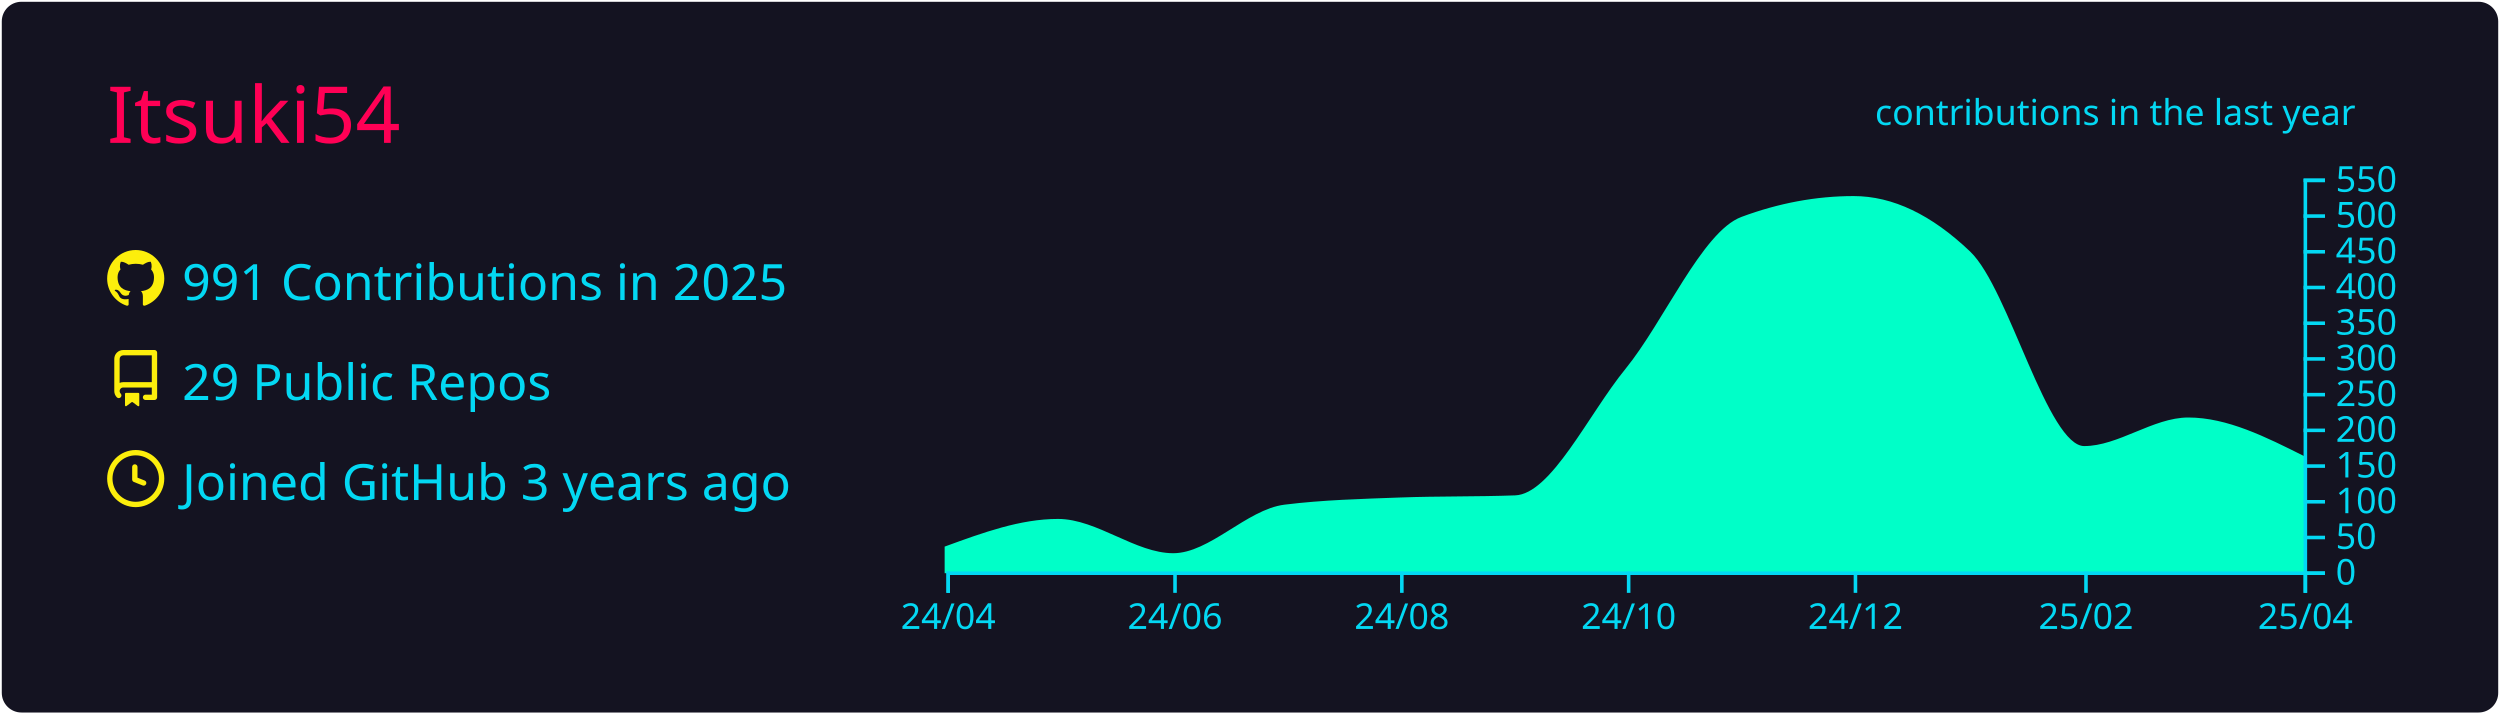
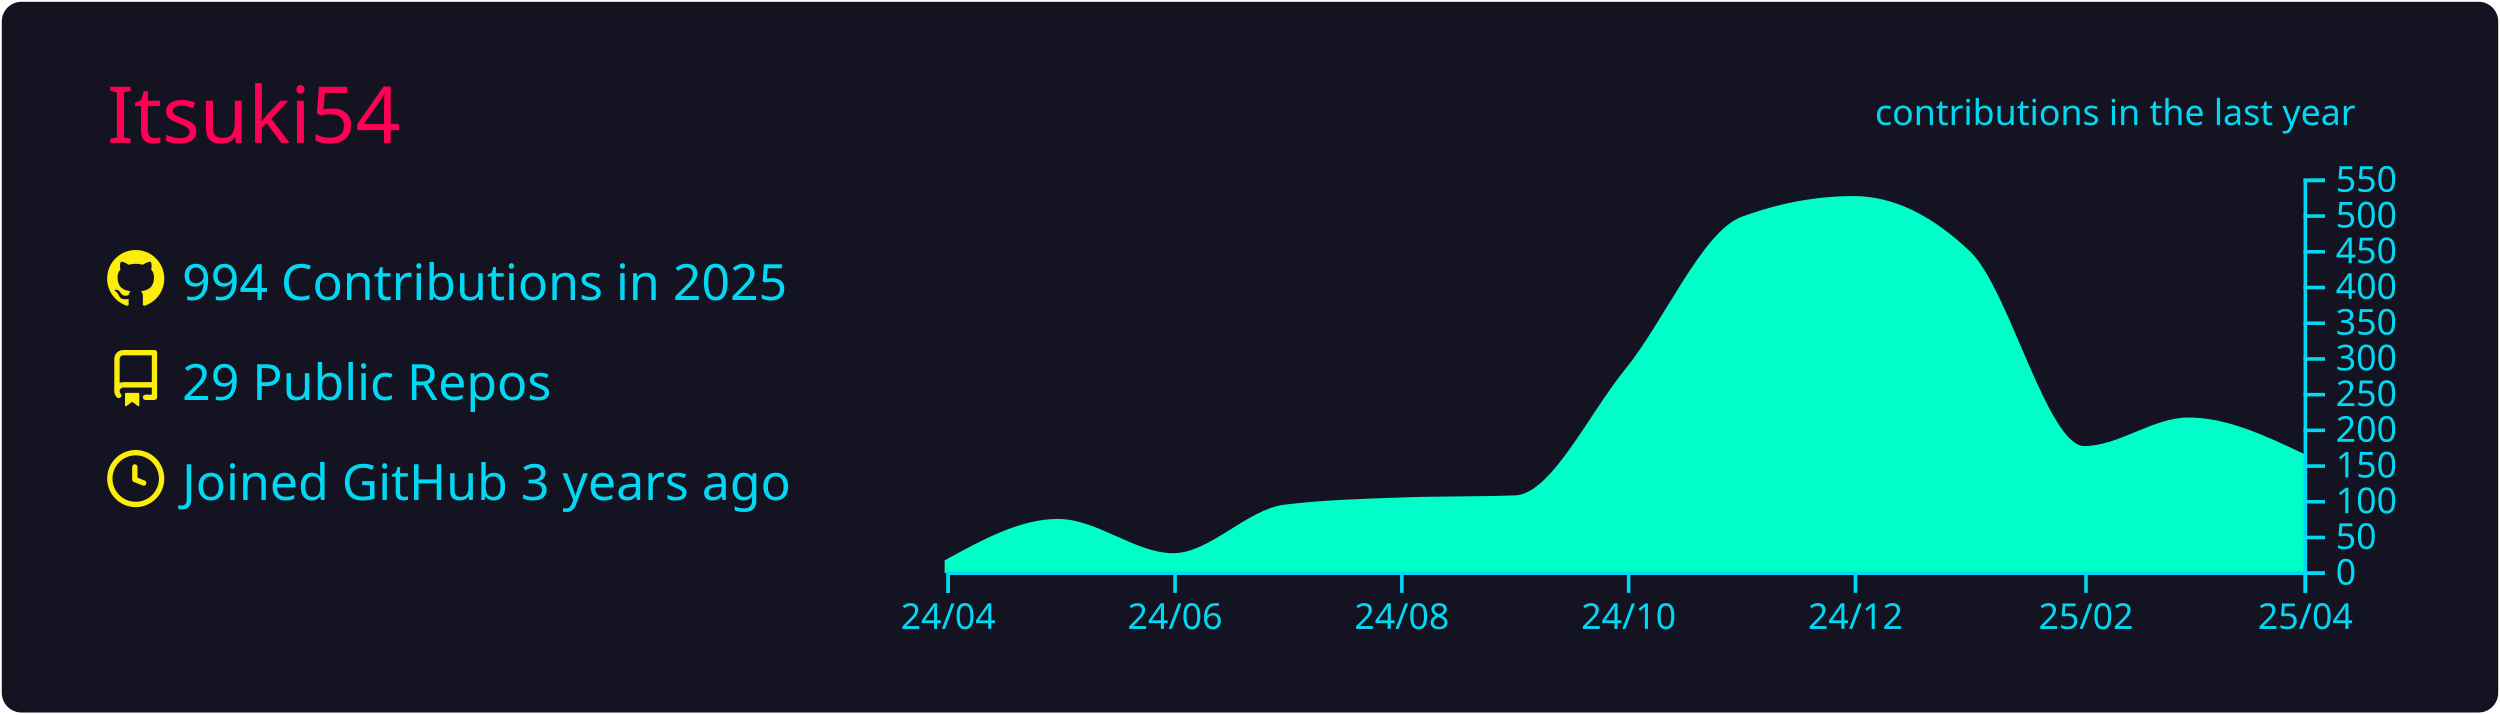
<svg xmlns="http://www.w3.org/2000/svg" width="700" height="200" viewBox="0 0 700 200">
  <style>* {
          font-family: 'Segoe UI', Ubuntu, "Helvetica Neue", Sans-Serif
        }</style>
  <rect x="1" y="1" rx="5" ry="5" height="99%" width="99.714%" stroke="#141321" stroke-width="1" fill="#141321" stroke-opacity="1" />
  <text x="30" y="40" style="font-size: 22px; fill: #ff0055;">Itsuki54</text>
  <g transform="translate(0,40)">
    <g transform="translate(30,30)">
      <g transform="translate(0,0)" width="14" height="14" fill="#fcee0c">
        <path fill-rule="evenodd" d="M8 0C3.58 0 0 3.58 0 8c0 3.54 2.29 6.53 5.47 7.59.4.07.55-.17.55-.38 0-.19-.01-.82-.01-1.49-2.01.37-2.53-.49-2.69-.94-.09-.23-.48-.94-.82-1.13-.28-.15-.68-.52-.01-.53.63-.01 1.08.58 1.23.82.72 1.21 1.87.87 2.33.66.07-.52.28-.87.51-1.07-1.78-.2-3.64-.89-3.64-3.95 0-.87.31-1.59.82-2.15-.08-.2-.36-1.02.08-2.12 0 0 .67-.21 2.2.82.64-.18 1.32-.27 2-.27.68 0 1.36.09 2 .27 1.53-1.04 2.2-.82 2.2-.82.44 1.1.16 1.92.08 2.12.51.56.82 1.27.82 2.15 0 3.07-1.87 3.75-3.65 3.95.29.25.54.73.54 1.48 0 1.07-.01 1.93-.01 2.2 0 .21.15.46.55.38A8.013 8.013 0 0016 8c0-4.42-3.58-8-8-8z" />
      </g>
      <g transform="translate(0,28)" width="14" height="14" fill="#fcee0c">
        <path fill-rule="evenodd" d="M2 2.5A2.5 2.5 0 014.5 0h8.75a.75.75 0 01.75.75v12.5a.75.75 0 01-.75.75h-2.5a.75.75 0 110-1.5h1.75v-2h-8a1 1 0 00-.714 1.7.75.75 0 01-1.072 1.05A2.495 2.495 0 012 11.5v-9zm10.5-1V9h-8c-.356 0-.694.074-1 .208V2.5a1 1 0 011-1h8zM5 12.25v3.25a.25.25 0 00.4.2l1.45-1.087a.25.25 0 01.3 0L8.6 15.7a.25.25 0 00.4-.2v-3.25a.25.25 0 00-.25-.25h-3.5a.25.25 0 00-.25.25z" />
      </g>
      <g transform="translate(0,56)" width="14" height="14" fill="#fcee0c">
        <path fill-rule="evenodd" d="M1.5 8a6.5 6.5 0 1113 0 6.5 6.5 0 01-13 0zM8 0a8 8 0 100 16A8 8 0 008 0zm.5 4.75a.75.75 0 00-1.5 0v3.5a.75.75 0 00.471.696l2.5 1a.75.75 0 00.557-1.392L8.5 7.742V4.75z" />
      </g>
-       <text x="21" y="14" style="fill: #03d8f3; font-size: 14px;">991 Contributions in 2025</text>
+       <text x="21" y="14" style="fill: #03d8f3; font-size: 14px;">994 Contributions in 2025</text>
      <text x="21" y="42" style="fill: #03d8f3; font-size: 14px;">29 Public Repos</text>
      <text x="21" y="70" style="fill: #03d8f3; font-size: 14px;">Joined GitHub 3 years ago</text>
    </g>
    <g color="#00ffc8" transform="translate(295,10)">
-       <path transform="translate(-30,0)" stroke="#00ffc8" fill="#00ffc8" opacity="1" d="M0,103.4C10.411,99.6,20.822,95.8,31.233,95.8C41.991,95.8,52.749,105.4,63.507,105.4C73.918,105.4,84.329,93.09,94.74,91.8C105.498,90.467,116.256,90.2,127.014,89.8C137.772,89.4,148.53,89.6,159.288,89.2C169.699,88.813,180.11,66.357,190.521,53.6C201.279,40.418,212.037,15.196,222.795,11.2C233.205,7.333,243.616,5.4,254.027,5.4C264.785,5.4,275.543,10.533,286.301,20.8C297.059,31.067,307.817,75.4,318.575,75.4C328.292,75.4,338.009,67.4,347.726,67.4C358.484,67.4,369.242,72.8,380,78.2L380,110C369.242,110,358.484,110,347.726,110C338.009,110,328.292,110,318.575,110C307.817,110,297.059,110,286.301,110C275.543,110,264.785,110,254.027,110C243.616,110,233.205,110,222.795,110C212.037,110,201.279,110,190.521,110C180.11,110,169.699,110,159.288,110C148.53,110,137.772,110,127.014,110C116.256,110,105.498,110,94.74,110C84.329,110,73.918,110,63.507,110C52.749,110,41.991,110,31.233,110C20.822,110,10.411,110,0,110Z" />
+       <path transform="translate(-30,0)" stroke="#00ffc8" fill="#00ffc8" opacity="1" d="M0,107.2C10.411,101.5,20.822,95.8,31.233,95.8C41.991,95.8,52.749,105.4,63.507,105.4C73.918,105.4,84.329,93.09,94.74,91.8C105.498,90.467,116.256,90.2,127.014,89.8C137.772,89.4,148.53,89.6,159.288,89.2C169.699,88.813,180.11,66.357,190.521,53.6C201.279,40.418,212.037,15.196,222.795,11.2C233.205,7.333,243.616,5.4,254.027,5.4C264.785,5.4,275.543,10.533,286.301,20.8C297.059,31.067,307.817,75.4,318.575,75.4C328.292,75.4,338.009,67.4,347.726,67.4C358.484,67.4,369.242,72.5,380,77.6L380,110C369.242,110,358.484,110,347.726,110C338.009,110,328.292,110,318.575,110C307.817,110,297.059,110,286.301,110C275.543,110,264.785,110,254.027,110C243.616,110,233.205,110,222.795,110C212.037,110,201.279,110,190.521,110C180.11,110,169.699,110,159.288,110C148.53,110,137.772,110,127.014,110C116.256,110,105.498,110,94.74,110C84.329,110,73.918,110,63.507,110C52.749,110,41.991,110,31.233,110C20.822,110,10.411,110,0,110Z" />
      <g color="#03d8f3" transform="translate(-30,110)" fill="none" font-size="10" font-family="sans-serif" text-anchor="middle">
        <path class="domain" stroke="currentColor" d="M0.5,6V0.5H380.5V6" />
        <g class="tick" opacity="1" transform="translate(0.5,0)">
          <line stroke="currentColor" y2="6" />
          <text fill="currentColor" y="9" dy="0.71em">24/04</text>
        </g>
        <g class="tick" opacity="1" transform="translate(64.00685,0)">
          <line stroke="currentColor" y2="6" />
          <text fill="currentColor" y="9" dy="0.71em">24/06</text>
        </g>
        <g class="tick" opacity="1" transform="translate(127.5137,0)">
          <line stroke="currentColor" y2="6" />
          <text fill="currentColor" y="9" dy="0.71em">24/08</text>
        </g>
        <g class="tick" opacity="1" transform="translate(191.0205,0)">
          <line stroke="currentColor" y2="6" />
          <text fill="currentColor" y="9" dy="0.71em">24/10</text>
        </g>
        <g class="tick" opacity="1" transform="translate(254.5274,0)">
          <line stroke="currentColor" y2="6" />
          <text fill="currentColor" y="9" dy="0.71em">24/12</text>
        </g>
        <g class="tick" opacity="1" transform="translate(319.0753,0)">
          <line stroke="currentColor" y2="6" />
          <text fill="currentColor" y="9" dy="0.71em">25/02</text>
        </g>
        <g class="tick" opacity="1" transform="translate(380.5,0)">
          <line stroke="currentColor" y2="6" />
          <text fill="currentColor" y="9" dy="0.71em">25/04</text>
        </g>
      </g>
      <g color="#03d8f3" transform="translate(350,0)" fill="none" font-size="10" font-family="sans-serif" text-anchor="start">
        <path class="domain" stroke="currentColor" d="M6,110.5H0.5V0.5H6" />
        <g class="tick" opacity="1" transform="translate(0,110.5)">
          <line stroke="currentColor" x2="6" />
          <text fill="currentColor" x="9" dy="0.32em">0</text>
        </g>
        <g class="tick" opacity="1" transform="translate(0,100.5)">
          <line stroke="currentColor" x2="6" />
          <text fill="currentColor" x="9" dy="0.32em">50</text>
        </g>
        <g class="tick" opacity="1" transform="translate(0,90.5)">
          <line stroke="currentColor" x2="6" />
          <text fill="currentColor" x="9" dy="0.32em">100</text>
        </g>
        <g class="tick" opacity="1" transform="translate(0,80.5)">
          <line stroke="currentColor" x2="6" />
          <text fill="currentColor" x="9" dy="0.32em">150</text>
        </g>
        <g class="tick" opacity="1" transform="translate(0,70.5)">
          <line stroke="currentColor" x2="6" />
          <text fill="currentColor" x="9" dy="0.32em">200</text>
        </g>
        <g class="tick" opacity="1" transform="translate(0,60.5)">
          <line stroke="currentColor" x2="6" />
          <text fill="currentColor" x="9" dy="0.32em">250</text>
        </g>
        <g class="tick" opacity="1" transform="translate(0,50.5)">
          <line stroke="currentColor" x2="6" />
          <text fill="currentColor" x="9" dy="0.32em">300</text>
        </g>
        <g class="tick" opacity="1" transform="translate(0,40.5)">
          <line stroke="currentColor" x2="6" />
          <text fill="currentColor" x="9" dy="0.32em">350</text>
        </g>
        <g class="tick" opacity="1" transform="translate(0,30.5)">
          <line stroke="currentColor" x2="6" />
          <text fill="currentColor" x="9" dy="0.32em">400</text>
        </g>
        <g class="tick" opacity="1" transform="translate(0,20.5)">
          <line stroke="currentColor" x2="6" />
          <text fill="currentColor" x="9" dy="0.32em">450</text>
        </g>
        <g class="tick" opacity="1" transform="translate(0,10.5)">
          <line stroke="currentColor" x2="6" />
          <text fill="currentColor" x="9" dy="0.32em">500</text>
        </g>
        <g class="tick" opacity="1" transform="translate(0,0.5)">
          <line stroke="currentColor" x2="6" />
          <text fill="currentColor" x="9" dy="0.32em">550</text>
        </g>
      </g>
      <g>
        <text y="-15" x="230" style="fill: #03d8f3; font-size: 10px;">contributions in the last year</text>
      </g>
    </g>
  </g>
</svg>
